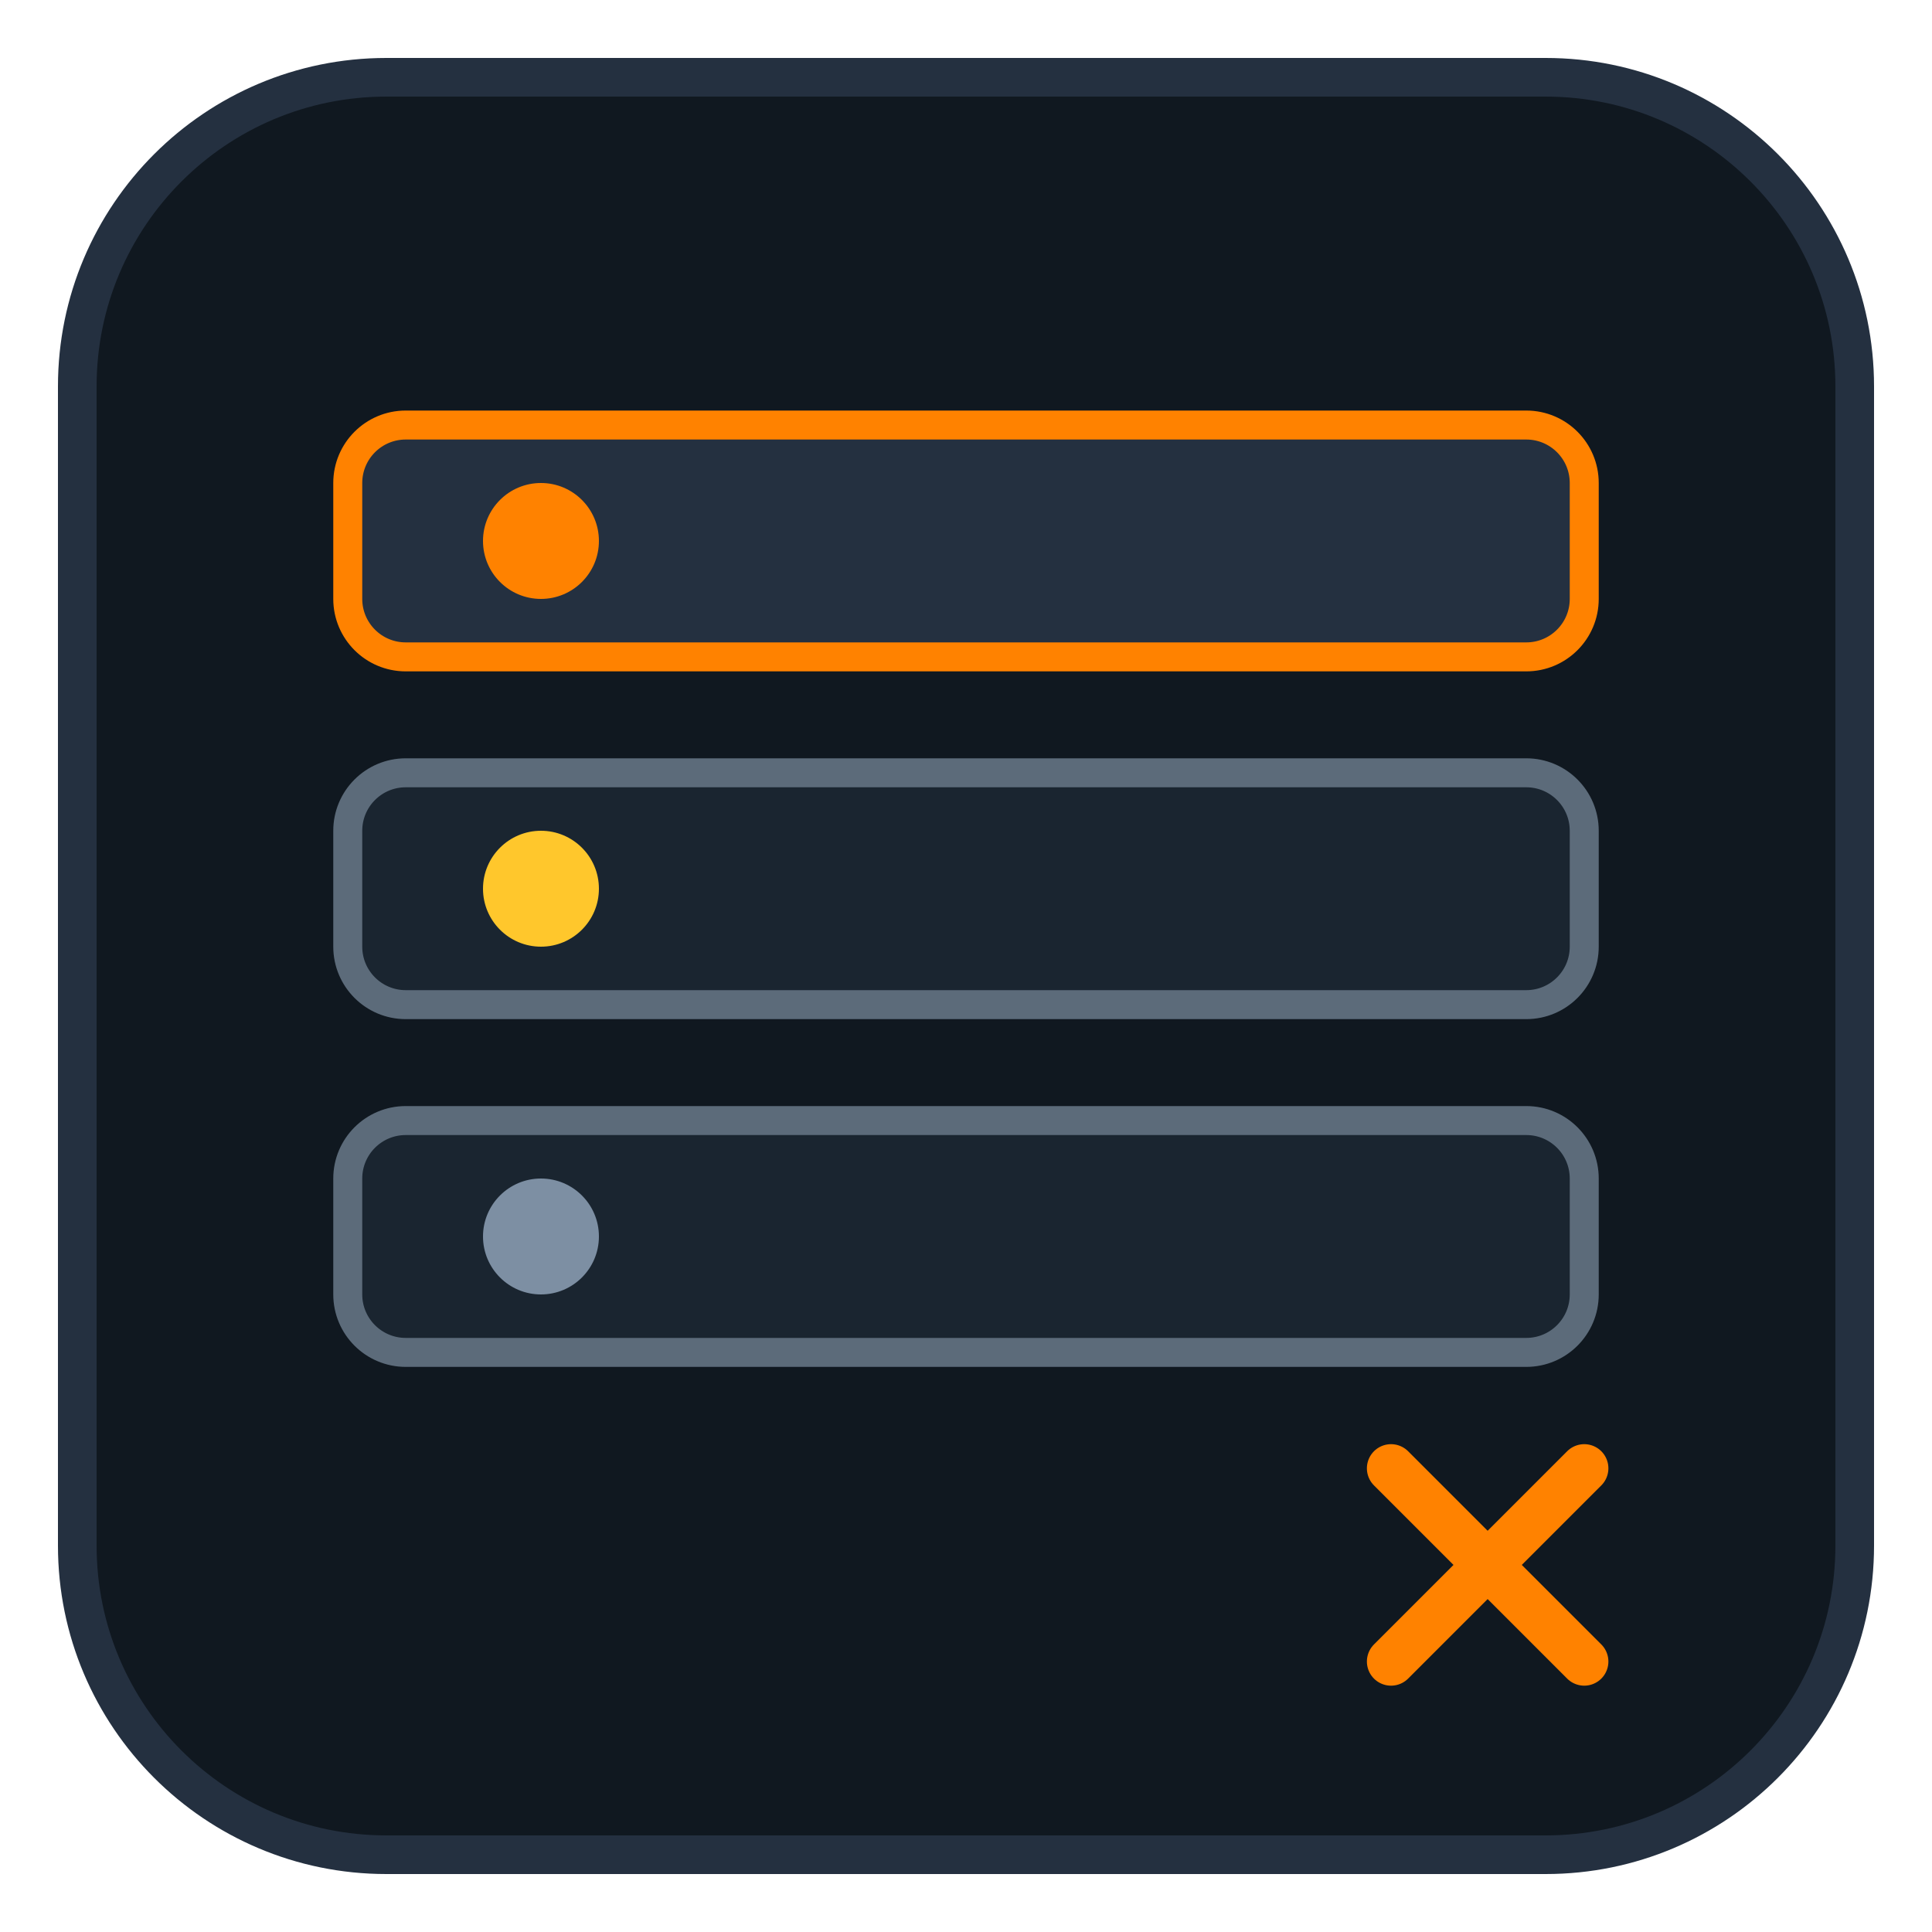
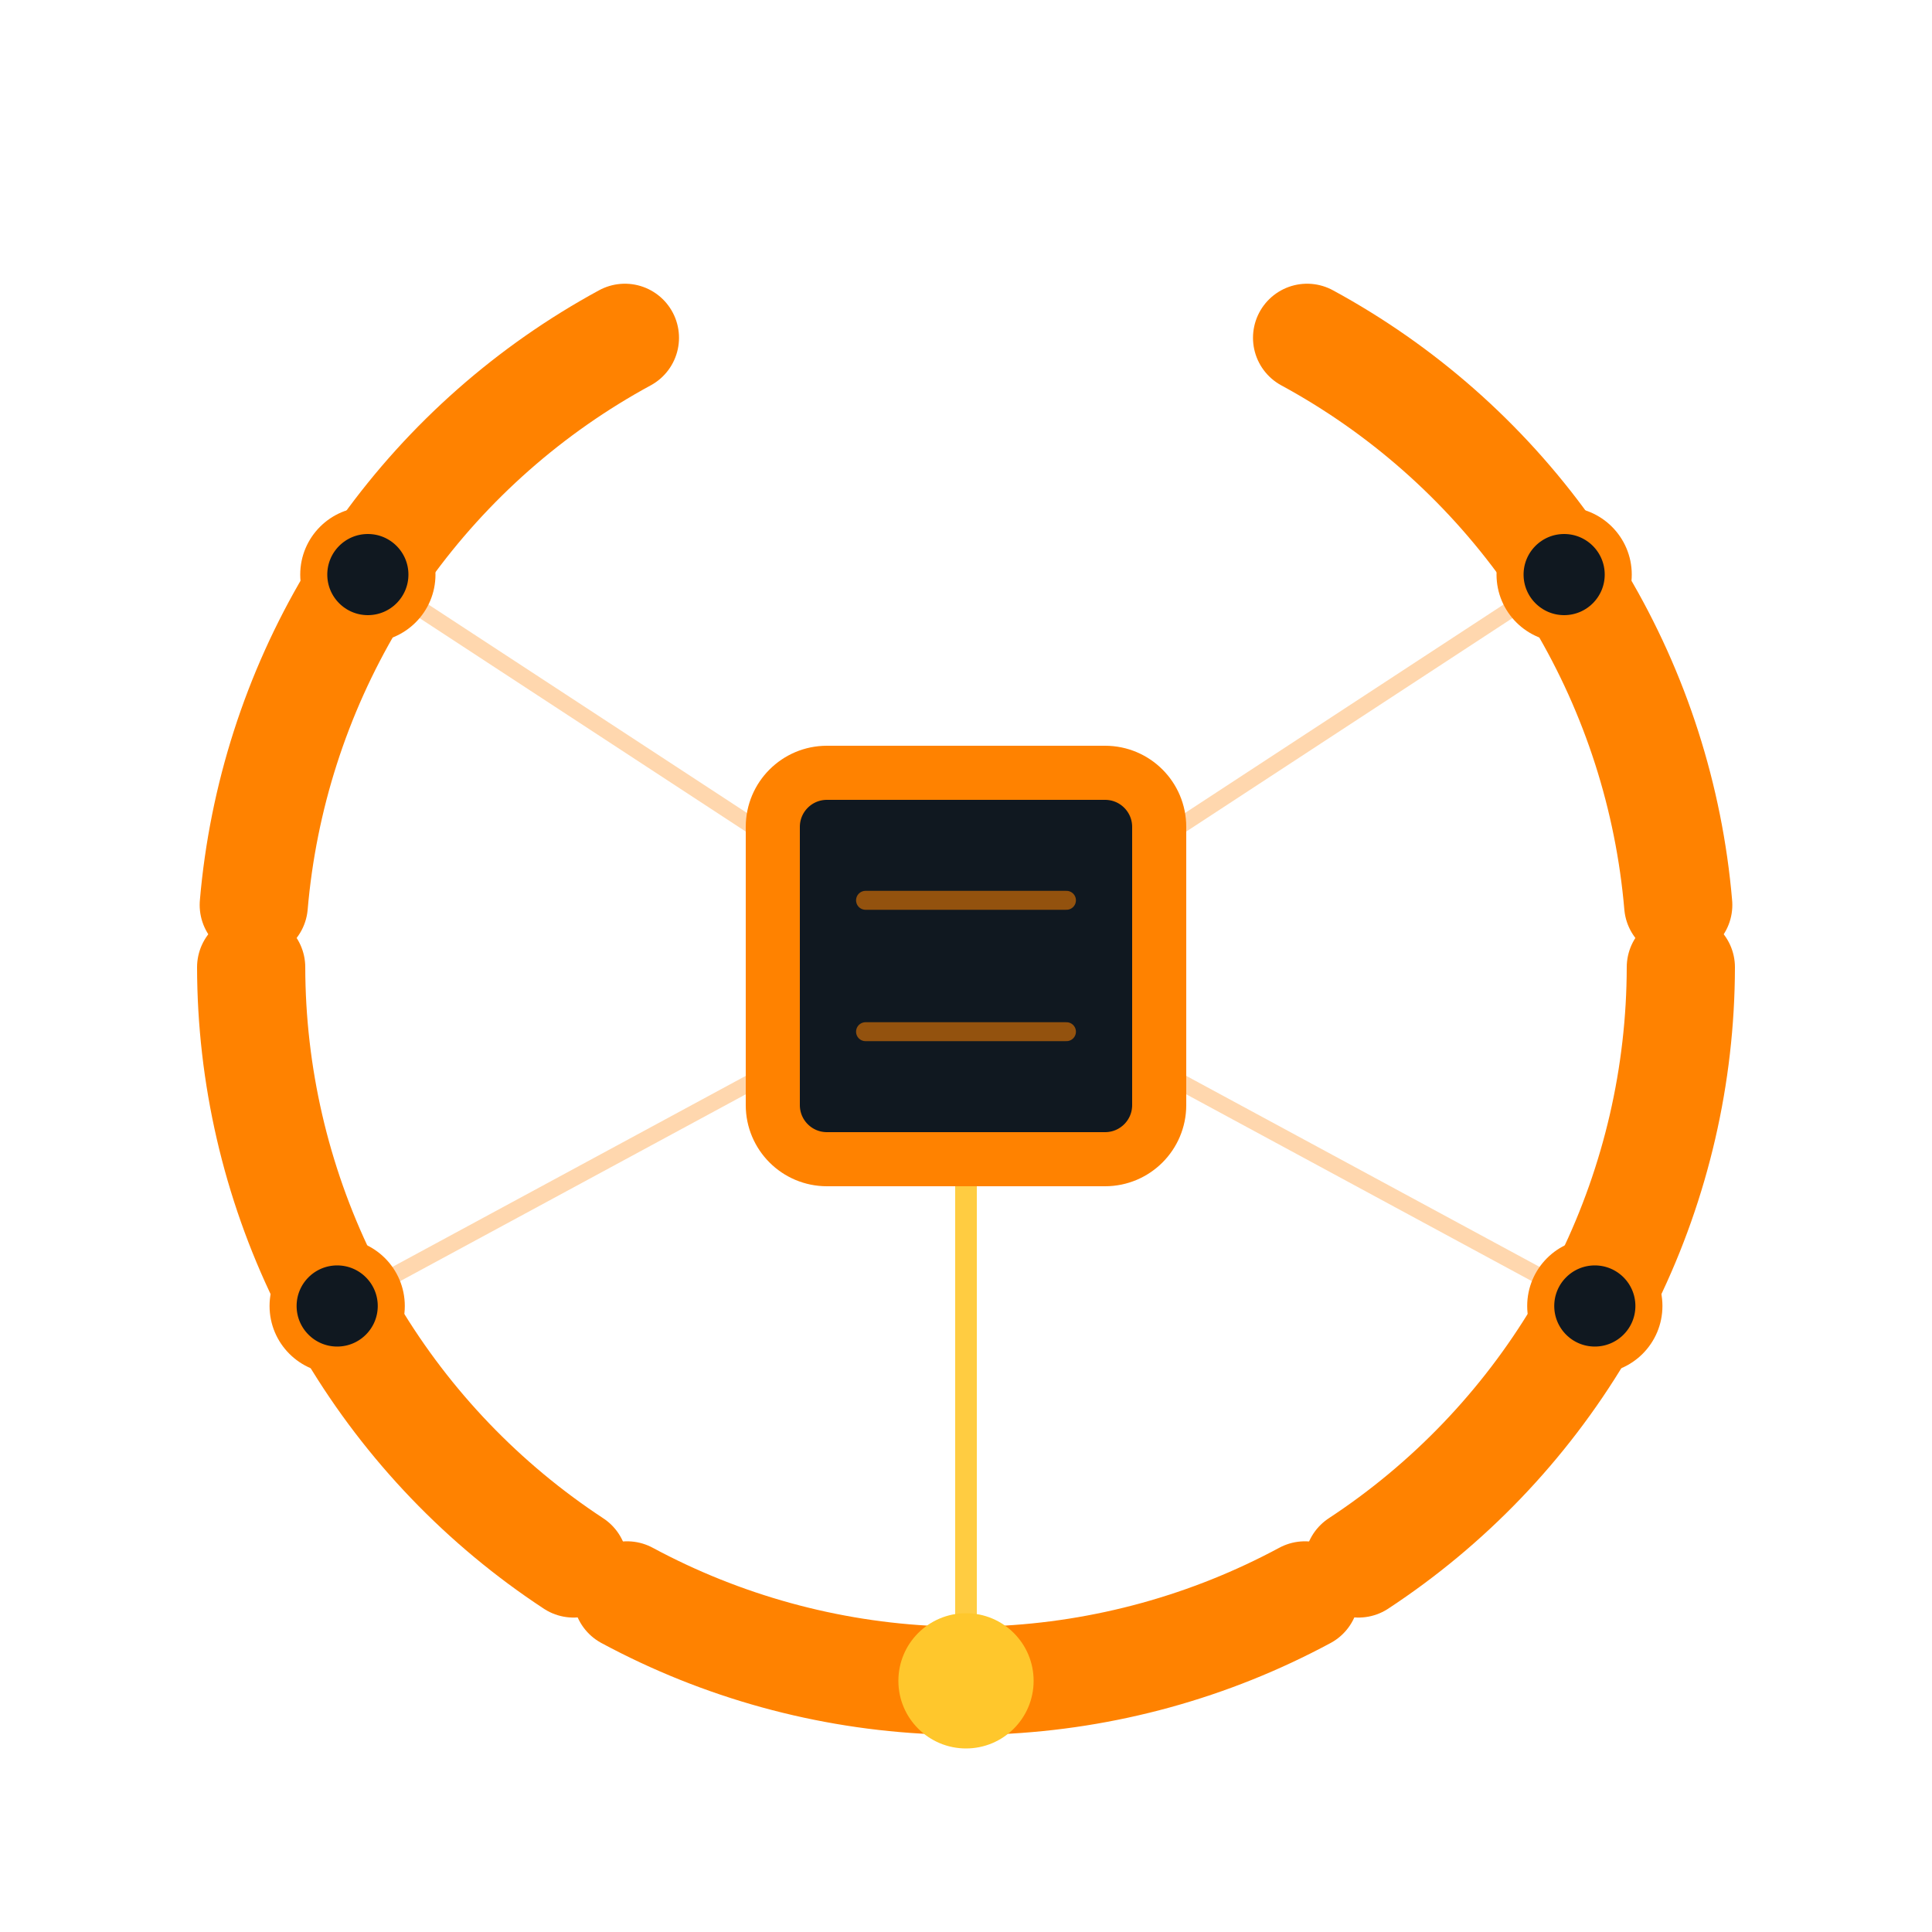
- <svg xmlns="http://www.w3.org/2000/svg" viewBox="0 0 100 100" width="100" height="100" fill="none" role="img" aria-label="Ourox Ops">
-   <rect x="4" y="4" width="92" height="92" rx="16" fill="#101820" stroke="#243040" stroke-width="2" />
-   <rect x="18" y="22" width="64" height="12" rx="3" fill="#243040" stroke="#FF8200" stroke-width="1.5" />
-   <rect x="18" y="40" width="64" height="12" rx="3" fill="#1A2530" stroke="#5C6B7A" stroke-width="1.5" />
-   <rect x="18" y="58" width="64" height="12" rx="3" fill="#1A2530" stroke="#5C6B7A" stroke-width="1.5" />
-   <circle cx="28" cy="28" r="3" fill="#FF8200" />
-   <circle cx="28" cy="46" r="3" fill="#FFC72C" />
-   <circle cx="28" cy="64" r="3" fill="#7D8FA3" />
-   <path d="M72 76 L82 86 M82 76 L72 86" stroke="#FF8200" stroke-width="2.5" stroke-linecap="round" />
+ <svg xmlns="http://www.w3.org/2000/svg" viewBox="0 0 400 400" width="400" height="400">
+   <line x1="323.84" y1="118.96" x2="200" y2="200" stroke="#FF8200" stroke-width="3.36" opacity="0.32" />
+   <line x1="330.19" y1="270.39" x2="200" y2="200" stroke="#FF8200" stroke-width="3.36" opacity="0.32" />
+   <line x1="200" y1="348" x2="200" y2="200" stroke="#FFC72C" stroke-width="4.48" opacity="0.9" />
+   <line x1="69.81" y1="270.39" x2="200" y2="200" stroke="#FF8200" stroke-width="3.36" opacity="0.32" />
+   <line x1="76.16" y1="118.96" x2="200" y2="200" stroke="#FF8200" stroke-width="3.36" opacity="0.32" />
+   <path d="M270.62,69.94 A148,148,0,0,1,320.19,113.64" fill="none" stroke="#FF8200" stroke-width="22.4" stroke-linecap="round" />
+   <path d="M327.26,124.44 A148,148,0,0,1,347.46,187.36" fill="none" stroke="#FF8200" stroke-width="22.4" stroke-linecap="round" />
+   <path d="M348,200.26 A148,148,0,0,1,333.13,264.65" fill="none" stroke="#FF8200" stroke-width="22.4" stroke-linecap="round" />
+   <path d="M326.99,276 A148,148,0,0,1,281.26,323.7" fill="none" stroke="#FF8200" stroke-width="22.4" stroke-linecap="round" />
+   <path d="M270.17,330.31 A148,148,0,0,1,206.46,347.86" fill="none" stroke="#FF8200" stroke-width="22.4" stroke-linecap="round" />
+   <path d="M193.54,347.86 A148,148,0,0,1,129.83,330.31" fill="none" stroke="#FF8200" stroke-width="22.4" stroke-linecap="round" />
+   <path d="M118.74,323.7 A148,148,0,0,1,73.01,276" fill="none" stroke="#FF8200" stroke-width="22.4" stroke-linecap="round" />
+   <path d="M66.87,264.65 A148,148,0,0,1,52,200.26" fill="none" stroke="#FF8200" stroke-width="22.4" stroke-linecap="round" />
+   <path d="M52.54,187.36 A148,148,0,0,1,72.74,124.44" fill="none" stroke="#FF8200" stroke-width="22.4" stroke-linecap="round" />
+   <path d="M79.81,113.64 A148,148,0,0,1,129.38,69.94" fill="none" stroke="#FF8200" stroke-width="22.4" stroke-linecap="round" />
+   <rect x="160" y="160" width="80" height="80" rx="11.2" fill="#101820" />
+   <line x1="179.2" y1="186.4" x2="220.8" y2="186.4" stroke="#FF8200" stroke-width="3.92" opacity="0.55" stroke-linecap="round" />
+   <line x1="179.2" y1="213.6" x2="220.8" y2="213.6" stroke="#FF8200" stroke-width="3.92" opacity="0.55" stroke-linecap="round" />
+   <rect x="160" y="160" width="80" height="80" rx="11.2" fill="none" stroke="#FF8200" stroke-width="11.2" />
+   <circle cx="323.84" cy="118.96" r="11.2" fill="#101820" stroke="#FF8200" stroke-width="5.6" />
+   <circle cx="330.19" cy="270.39" r="11.2" fill="#101820" stroke="#FF8200" stroke-width="5.6" />
+   <circle cx="200" cy="348" r="14" fill="#FFC72C" />
+   <circle cx="69.81" cy="270.39" r="11.2" fill="#101820" stroke="#FF8200" stroke-width="5.6" />
+   <circle cx="76.16" cy="118.96" r="11.2" fill="#101820" stroke="#FF8200" stroke-width="5.6" />
</svg>
